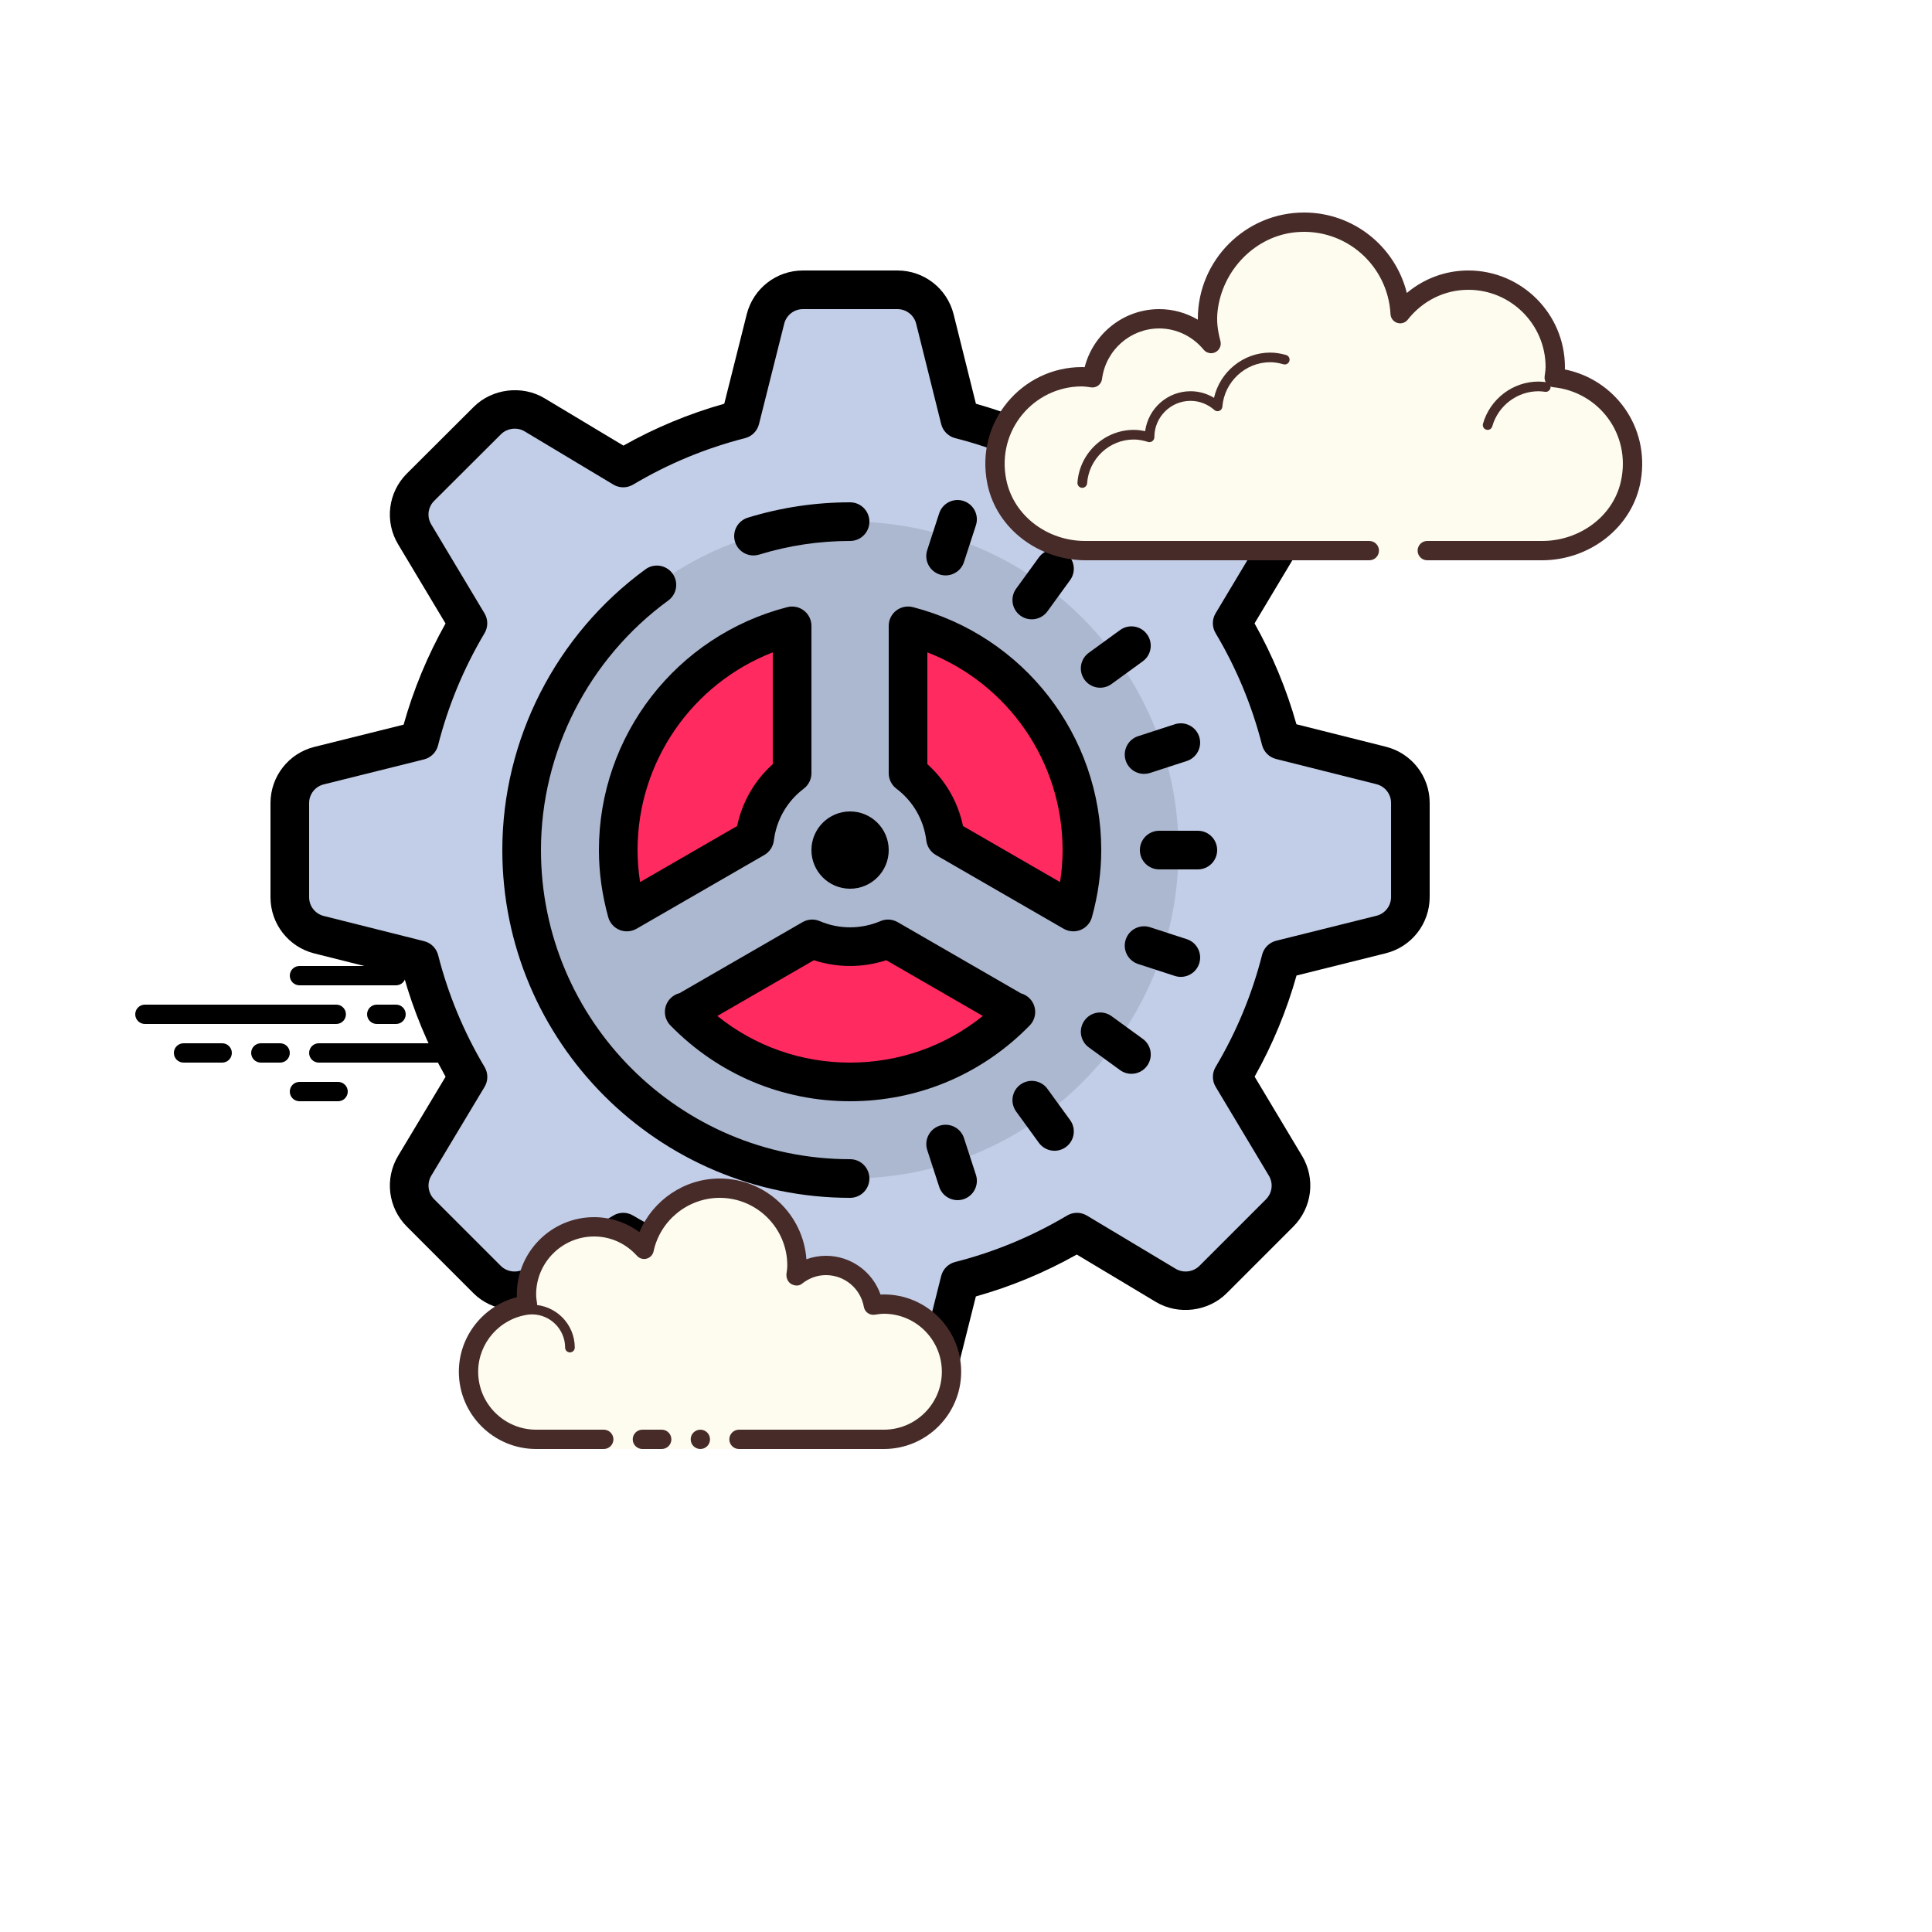
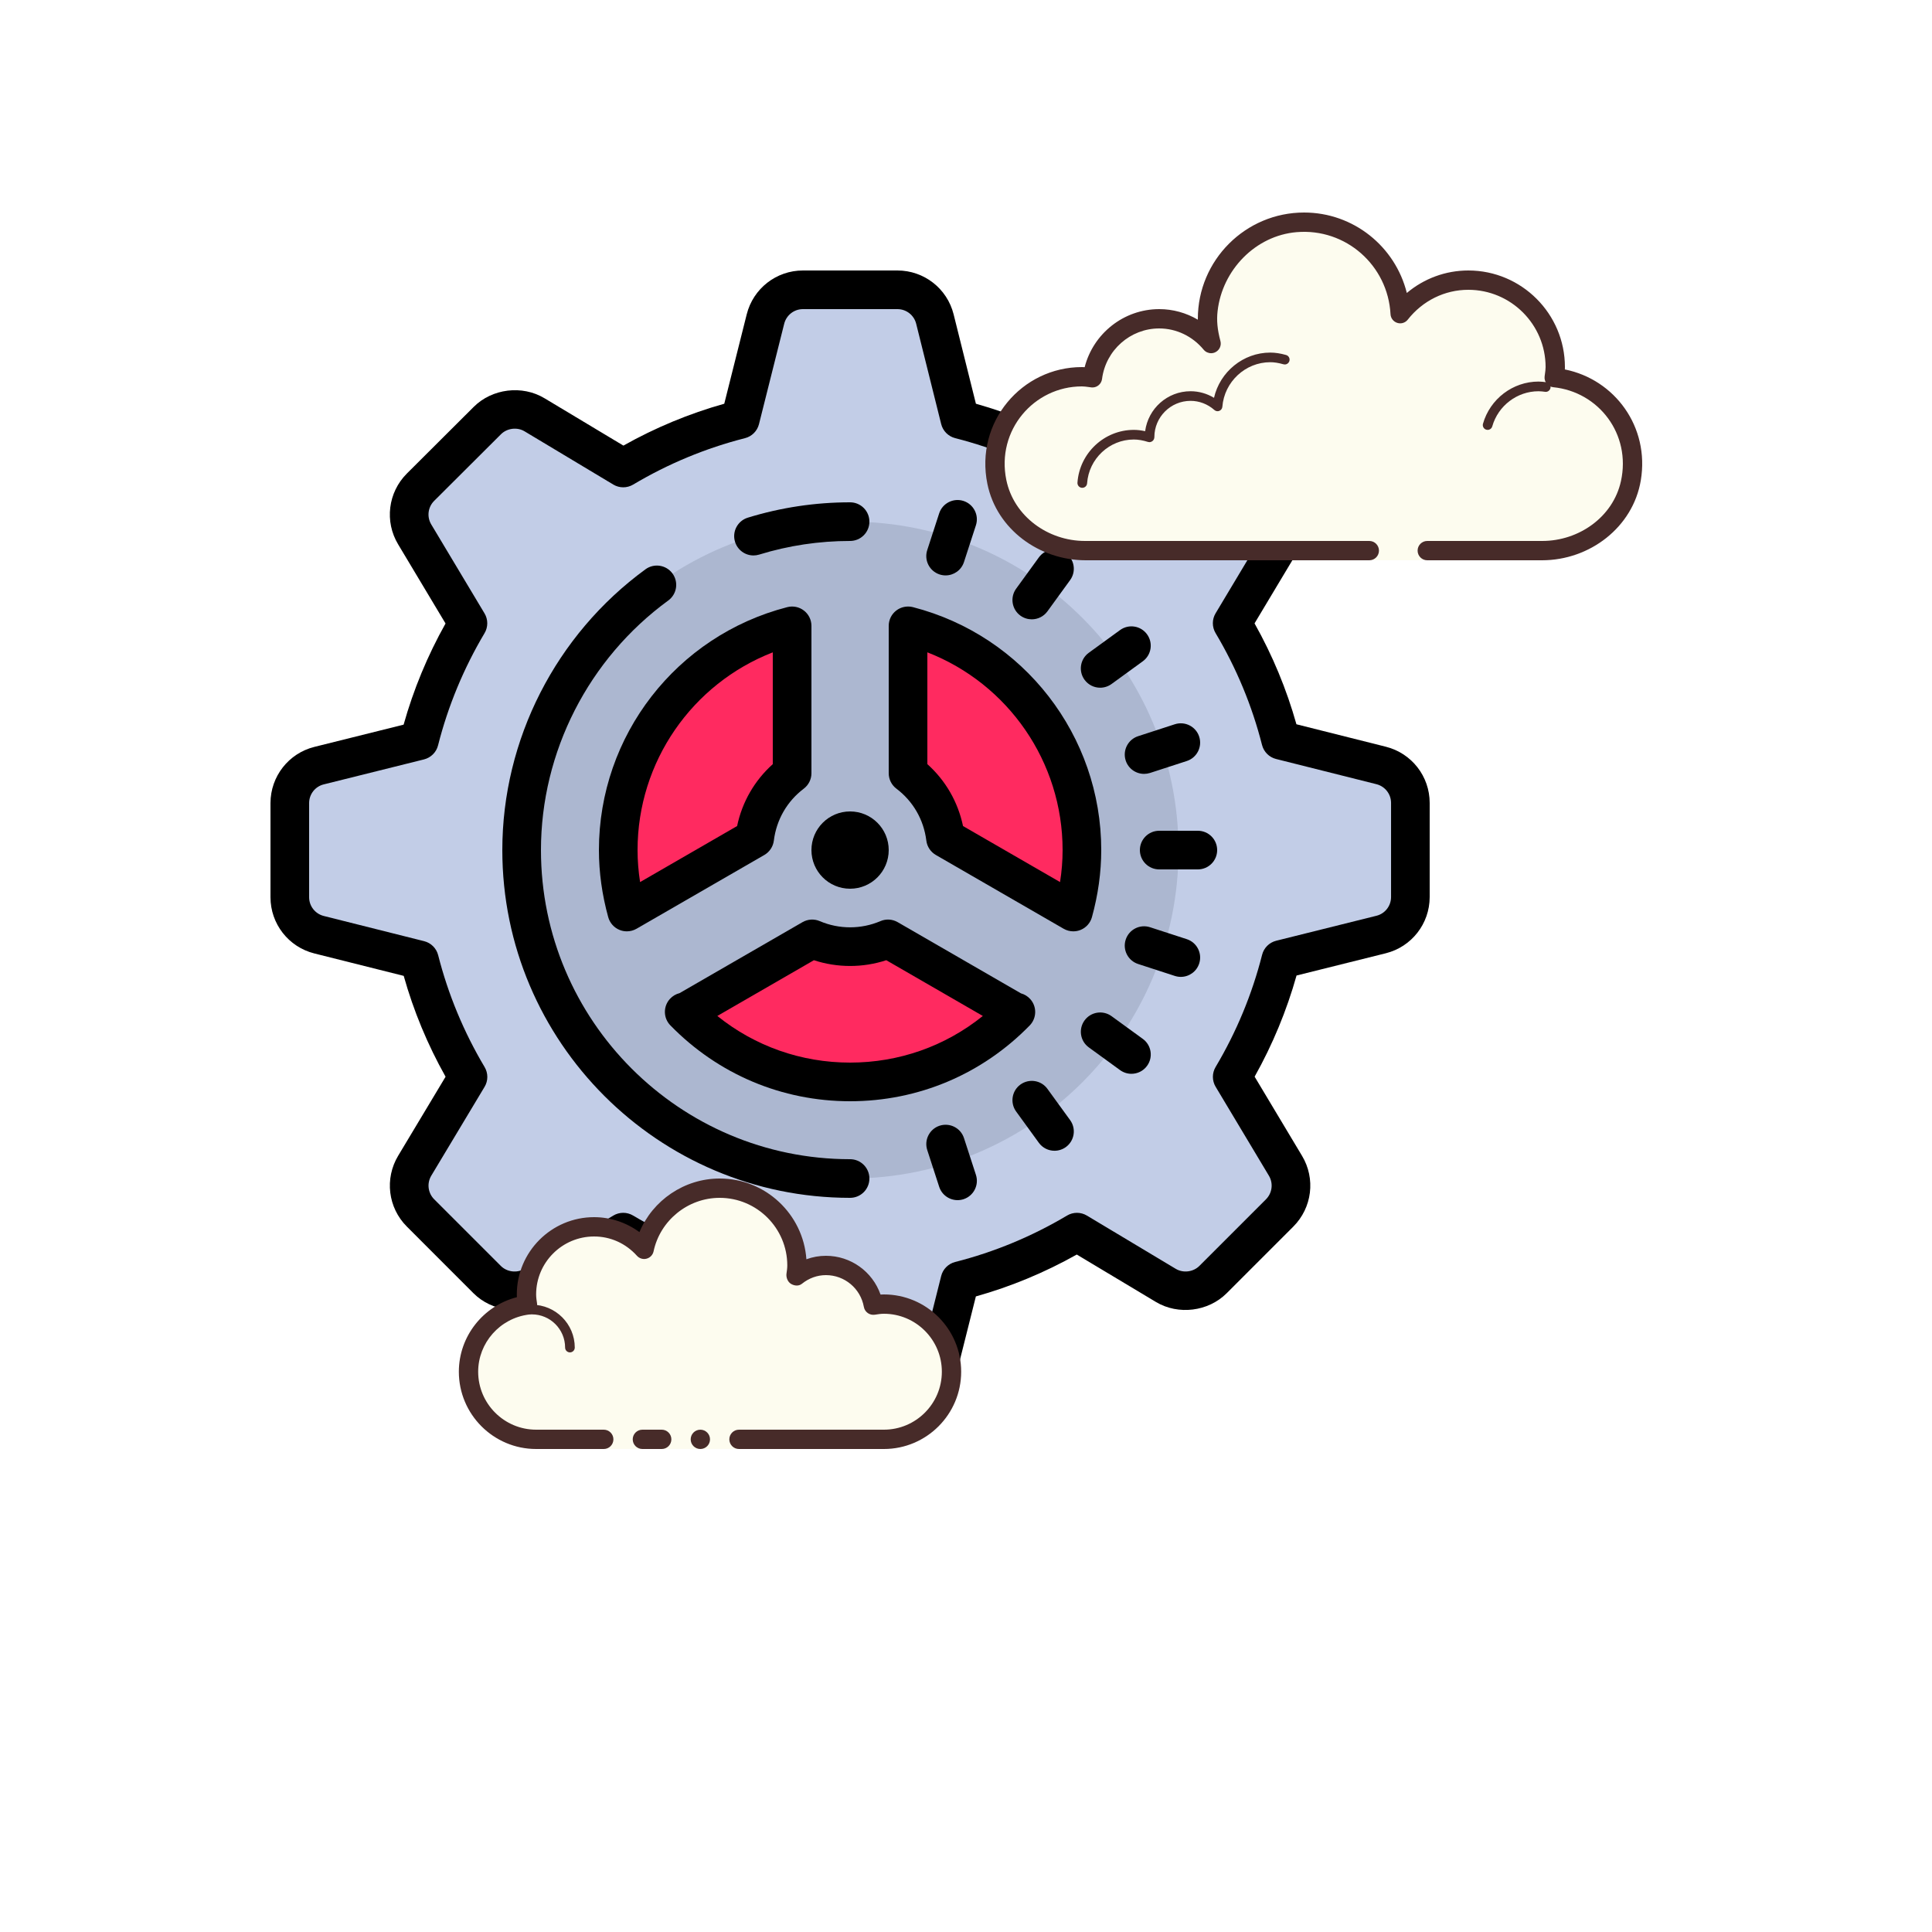
<svg xmlns="http://www.w3.org/2000/svg" version="1.1" id="Layer_1" x="0px" y="0px" viewBox="0 0 100 100" style="enable-background:new 0 0 100 100;" xml:space="preserve" width="100px" height="100px">
-   <g>
-     <g>
-       <path style="fill:#000000;" d="M17.405,53H7.5C7.224,53,7,52.776,7,52.5S7.224,52,7.5,52h9.905c0.276,0,0.5,0.224,0.5,0.5    S17.682,53,17.405,53z" />
-     </g>
-     <g>
-       <path style="fill:#000000;" d="M20.5,53h-1c-0.276,0-0.5-0.224-0.5-0.5s0.224-0.5,0.5-0.5h1c0.276,0,0.5,0.224,0.5,0.5    S20.777,53,20.5,53z" />
-     </g>
-     <g>
-       <path style="fill:#000000;" d="M25.491,55H16.5c-0.276,0-0.5-0.224-0.5-0.5s0.224-0.5,0.5-0.5h8.991c0.276,0,0.5,0.224,0.5,0.5    S25.767,55,25.491,55z" />
-     </g>
-     <g>
-       <path style="fill:#000000;" d="M14.5,55h-1c-0.276,0-0.5-0.224-0.5-0.5s0.224-0.5,0.5-0.5h1c0.276,0,0.5,0.224,0.5,0.5    S14.777,55,14.5,55z" />
-     </g>
-     <g>
-       <path style="fill:#000000;" d="M11.5,55h-2C9.224,55,9,54.776,9,54.5S9.224,54,9.5,54h2c0.276,0,0.5,0.224,0.5,0.5    S11.777,55,11.5,55z" />
-     </g>
-     <g>
-       <path style="fill:#000000;" d="M17.5,57h-2c-0.276,0-0.5-0.224-0.5-0.5s0.224-0.5,0.5-0.5h2c0.276,0,0.5,0.224,0.5,0.5    S17.776,57,17.5,57z" />
-     </g>
-     <g>
-       <path style="fill:#000000;" d="M20.5,48c-0.177,0-0.823,0-1,0c-0.276,0-0.5,0.224-0.5,0.5c0,0.276,0.224,0.5,0.5,0.5    c0.177,0,0.823,0,1,0c0.276,0,0.5-0.224,0.5-0.5C21,48.224,20.776,48,20.5,48z" />
-     </g>
-     <g>
-       <path style="fill:#000000;" d="M20.5,50c-0.177,0-4.823,0-5,0c-0.276,0-0.5,0.224-0.5,0.5c0,0.276,0.224,0.5,0.5,0.5    c0.177,0,4.823,0,5,0c0.276,0,0.5-0.224,0.5-0.5C21,50.224,20.776,50,20.5,50z" />
-     </g>
-     <g>
-       <path style="fill:#000000;" d="M25.5,52c-0.177,0-2.823,0-3,0c-0.276,0-0.5,0.224-0.5,0.5c0,0.276,0.224,0.5,0.5,0.5    c0.177,0,2.823,0,3,0c0.276,0,0.5-0.224,0.5-0.5C26,52.224,25.776,52,25.5,52z" />
-     </g>
-   </g>
  <g transform="translate(12, 12)">
    <path style="fill:#C2CDE7;" d="M61,29.56v4.88c0,0.91-0.63,1.71-1.51,1.93l-5.19,1.29c-0.55,2.17-1.41,4.21-2.52,6.08l2.75,4.6  c0.48,0.79,0.36,1.79-0.3,2.44l-3.45,3.45c-0.37,0.38-0.88,0.59-1.41,0.59c-0.36,0-0.72-0.1-1.03-0.29l-4.6-2.75  c-1.86,1.11-3.9,1.96-6.06,2.51l-1.3,5.2C36.16,60.38,35.36,61,34.44,61h-4.89c-0.92,0-1.72-0.62-1.94-1.51l-1.21-4.86l-0.09-0.34  c-2.15-0.55-4.19-1.4-6.05-2.51l-4.6,2.75c-0.31,0.19-0.67,0.29-1.03,0.29c-0.53,0-1.04-0.21-1.41-0.59l-2.72-2.72l-0.73-0.73  c-0.66-0.65-0.78-1.65-0.3-2.45l2.69-4.49l0.06-0.1c-0.5-0.83-0.94-1.7-1.32-2.6c-0.49-1.11-0.89-2.27-1.19-3.46L9.39,37.6  l-4.88-1.22C3.62,36.16,3,35.36,3,34.44v-4.88c0-0.91,0.63-1.71,1.51-1.93l5.19-1.29c0.55-2.17,1.41-4.21,2.52-6.08l-2.75-4.6  c-0.48-0.79-0.36-1.79,0.3-2.44l3.46-3.45c0.37-0.38,0.88-0.59,1.41-0.59c0.36,0,0.72,0.1,1.03,0.29l4.59,2.75  c1.86-1.11,3.9-1.96,6.06-2.51l1.3-5.2C27.84,3.62,28.64,3,29.56,3h4.89c0.92,0,1.72,0.62,1.94,1.51l1.21,4.85l0.09,0.35  c1.18,0.3,2.33,0.69,3.43,1.18c0.91,0.38,1.78,0.83,2.62,1.33l0.1-0.06l4.5-2.69c0.31-0.19,0.67-0.29,1.03-0.29  c0.53,0,1.04,0.21,1.41,0.59l0.73,0.72l2.72,2.72c0.66,0.65,0.78,1.65,0.3,2.45l-2.75,4.6c1.11,1.86,1.96,3.9,2.51,6.06l0.31,0.08  l4.89,1.22C60.38,27.84,61,28.64,61,29.56z" />
    <circle style="fill:#ACB7D0;" cx="32" cy="32" r="17" />
    <path style="fill:#FF2A60;" d="M35,28.023c1.052,0.795,1.768,1.99,1.938,3.364l6.615,3.819v0C43.837,34.184,44,33.112,44,32  c0-5.59-3.827-10.273-9-11.607V28.023z" />
    <path style="fill:#FF2A60;" d="M40.549,40.4l-6.585-3.802C33.36,36.856,32.697,37,32,37s-1.36-0.144-1.963-0.402L23.451,40.4  c-0.009-0.01-0.026-0.015-0.036-0.024C25.594,42.609,28.633,44,32,44c3.365,0,6.402-1.389,8.581-3.62  C40.572,40.387,40.556,40.392,40.549,40.4z" />
    <path style="fill:#FF2A60;" d="M20.446,35.206l6.615-3.819c0.17-1.375,0.886-2.569,1.938-3.364v-7.629C23.827,21.727,20,26.41,20,32  C20,33.112,20.163,34.184,20.446,35.206C20.446,35.206,20.446,35.206,20.446,35.206z" />
    <path style="fill:#000000;" d="M34.44,62h-4.89c-1.378,0-2.574-0.933-2.909-2.269l-1.154-4.628c-1.813-0.51-3.565-1.237-5.221-2.168  L16.17,55.39c-1.159,0.692-2.711,0.497-3.66-0.449L9.06,51.489c-0.978-0.977-1.162-2.486-0.449-3.671l2.452-4.087  c-0.93-1.654-1.657-3.405-2.167-5.22L4.27,37.35C2.934,37.015,2,35.818,2,34.44v-4.877c0.004-1.376,0.937-2.569,2.268-2.903  l4.623-1.152c0.511-1.821,1.239-3.578,2.17-5.236l-2.452-4.094c-0.712-1.181-0.527-2.689,0.45-3.667l3.461-3.451  c0.951-0.949,2.507-1.141,3.659-0.449l4.088,2.453c1.654-0.93,3.405-1.657,5.221-2.167l1.162-4.626C26.985,2.934,28.182,2,29.56,2  h4.89c1.378,0,2.574,0.933,2.909,2.269l1.154,4.628c1.815,0.511,3.566,1.238,5.22,2.167L47.83,8.61  c1.157-0.692,2.71-0.497,3.66,0.45l3.449,3.438c0.979,0.978,1.163,2.488,0.449,3.673l-2.453,4.095  c0.93,1.654,1.657,3.405,2.168,5.222l4.626,1.162C61.066,26.985,62,28.182,62,29.56v4.877c-0.004,1.376-0.937,2.569-2.268,2.903  l-4.623,1.152c-0.512,1.821-1.24,3.578-2.17,5.236l2.452,4.094c0.712,1.181,0.527,2.69-0.451,3.668l-3.449,3.449  c-0.952,0.95-2.504,1.143-3.66,0.451l-4.097-2.455c-1.657,0.931-3.408,1.658-5.223,2.168l-1.162,4.626  C37.015,61.066,35.818,62,34.44,62z M20.257,50.775c0.177,0,0.354,0.047,0.511,0.141c1.816,1.081,3.765,1.89,5.792,2.405  c0.357,0.09,0.635,0.369,0.724,0.727l1.296,5.198C28.692,59.689,29.09,60,29.55,60h4.89c0.459,0,0.858-0.312,0.97-0.757l1.305-5.196  c0.089-0.357,0.367-0.636,0.724-0.727c2.027-0.515,3.977-1.323,5.793-2.404c0.315-0.188,0.71-0.187,1.025,0.002l4.601,2.757  c0.385,0.23,0.903,0.165,1.22-0.15l3.448-3.448c0.326-0.326,0.389-0.83,0.151-1.224l-2.756-4.602  c-0.189-0.315-0.189-0.709-0.001-1.024c1.081-1.817,1.89-3.771,2.407-5.809c0.09-0.356,0.37-0.635,0.728-0.725l5.193-1.294  c0.441-0.11,0.752-0.508,0.753-0.966V29.56c0-0.459-0.311-0.857-0.756-0.97c0,0,0,0,0,0l-5.196-1.305  c-0.356-0.089-0.635-0.367-0.726-0.724c-0.516-2.03-1.325-3.979-2.405-5.792c-0.188-0.316-0.188-0.71,0.001-1.025l2.756-4.602  c0.24-0.398,0.178-0.902-0.148-1.229l-3.448-3.438c-0.317-0.315-0.833-0.384-1.222-0.15l-4.6,2.755  c-0.315,0.188-0.708,0.19-1.025,0.002c-1.814-1.079-3.764-1.888-5.792-2.404c-0.356-0.091-0.635-0.37-0.724-0.727l-1.296-5.198  C35.308,4.311,34.91,4,34.45,4h-4.89c-0.459,0-0.858,0.312-0.97,0.757l-1.305,5.196c-0.089,0.356-0.367,0.636-0.724,0.726  c-2.029,0.516-3.978,1.324-5.791,2.404c-0.317,0.188-0.71,0.187-1.026-0.002l-4.593-2.756c-0.383-0.23-0.902-0.165-1.219,0.15  l-3.46,3.45c-0.325,0.325-0.387,0.828-0.149,1.222l2.756,4.602c0.189,0.315,0.189,0.709,0.001,1.024  c-1.081,1.818-1.891,3.772-2.407,5.809c-0.09,0.356-0.37,0.635-0.728,0.725l-5.193,1.294C4.312,28.711,4.001,29.108,4,29.566v4.874  c0,0.459,0.311,0.857,0.756,0.97l5.197,1.305c0.356,0.089,0.635,0.367,0.726,0.724c0.516,2.028,1.324,3.977,2.404,5.791  c0.188,0.316,0.188,0.711-0.002,1.026l-2.756,4.594c-0.239,0.396-0.177,0.899,0.149,1.226l3.451,3.45  c0.314,0.313,0.83,0.381,1.219,0.148l4.6-2.756C19.901,50.823,20.08,50.775,20.257,50.775z" />
    <path style="fill:#000000;" d="M50,33h-2c-0.552,0-1-0.447-1-1s0.448-1,1-1h2c0.552,0,1,0.447,1,1S50.552,33,50,33z" />
    <path style="fill:#000000;" d="M49.119,38.563c-0.102,0-0.207-0.016-0.309-0.049l-1.902-0.618c-0.525-0.171-0.813-0.735-0.642-1.26  c0.17-0.525,0.734-0.813,1.26-0.643l1.902,0.618c0.525,0.171,0.813,0.735,0.642,1.26C49.933,38.294,49.541,38.563,49.119,38.563z" />
    <path style="fill:#000000;" d="M46.562,43.58c-0.204,0-0.409-0.063-0.587-0.191l-1.618-1.176c-0.447-0.324-0.546-0.949-0.221-1.396  c0.325-0.446,0.949-0.545,1.397-0.221l1.618,1.176c0.447,0.324,0.546,0.949,0.221,1.396C47.176,43.438,46.871,43.58,46.562,43.58z" />
    <path style="fill:#000000;" d="M42.581,47.563c-0.31,0-0.614-0.143-0.81-0.412l-1.175-1.618c-0.325-0.447-0.226-1.072,0.221-1.397  c0.448-0.322,1.073-0.226,1.397,0.222l1.175,1.618c0.325,0.447,0.226,1.072-0.221,1.397C42.99,47.5,42.785,47.563,42.581,47.563z" />
    <path style="fill:#000000;" d="M37.563,50.119c-0.422,0-0.814-0.269-0.951-0.691l-0.618-1.902c-0.17-0.524,0.117-1.089,0.642-1.26  c0.528-0.169,1.09,0.117,1.26,0.643l0.618,1.902c0.17,0.524-0.117,1.089-0.642,1.26C37.769,50.104,37.665,50.119,37.563,50.119z" />
    <path style="fill:#000000;" d="M47.217,28.056c-0.422,0-0.814-0.269-0.951-0.691c-0.17-0.524,0.117-1.089,0.642-1.26l1.902-0.618  c0.526-0.169,1.09,0.117,1.26,0.643c0.17,0.524-0.117,1.089-0.642,1.26l-1.902,0.618C47.423,28.04,47.319,28.056,47.217,28.056z" />
    <path style="fill:#000000;" d="M44.945,23.596c-0.31,0-0.614-0.143-0.81-0.412c-0.325-0.447-0.226-1.072,0.221-1.396l1.618-1.176  c0.448-0.325,1.073-0.227,1.397,0.221c0.325,0.447,0.226,1.072-0.221,1.396l-1.618,1.176C45.354,23.533,45.149,23.596,44.945,23.596  z" />
    <path style="fill:#000000;" d="M41.404,20.056c-0.204,0-0.409-0.062-0.587-0.19c-0.447-0.325-0.546-0.95-0.221-1.397l1.175-1.618  c0.325-0.446,0.95-0.547,1.397-0.222c0.447,0.325,0.546,0.95,0.221,1.397l-1.175,1.618C42.018,19.913,41.713,20.056,41.404,20.056z" />
    <path style="fill:#000000;" d="M36.944,17.783c-0.102,0-0.207-0.016-0.309-0.049c-0.525-0.171-0.813-0.735-0.642-1.26l0.618-1.902  c0.17-0.525,0.735-0.812,1.26-0.643c0.525,0.171,0.813,0.735,0.642,1.26l-0.618,1.902C37.758,17.515,37.366,17.783,36.944,17.783z" />
    <path style="fill:#000000;" d="M32,50c-9.925,0-18-8.075-18-18c0-5.715,2.771-11.147,7.411-14.534  c0.446-0.326,1.072-0.227,1.397,0.218c0.326,0.446,0.228,1.072-0.218,1.397C18.463,22.093,16,26.922,16,32c0,8.822,7.178,16,16,16  c0.552,0,1,0.447,1,1S32.552,50,32,50z" />
    <path style="fill:#000000;" d="M27,16.75c-0.427,0-0.823-0.276-0.955-0.706c-0.163-0.527,0.134-1.087,0.662-1.25  C28.419,14.268,30.2,14,32,14c0.552,0,1,0.447,1,1s-0.448,1-1,1c-1.6,0-3.184,0.237-4.706,0.706  C27.196,16.736,27.097,16.75,27,16.75z" />
    <path style="fill:#000000;" d="M43.554,36.206c-0.173,0-0.346-0.045-0.5-0.134l-6.615-3.819c-0.271-0.157-0.454-0.432-0.492-0.743  c-0.134-1.081-0.685-2.036-1.549-2.689C34.147,28.632,34,28.336,34,28.022v-7.629c0-0.31,0.143-0.601,0.388-0.79  c0.244-0.19,0.565-0.254,0.862-0.179C40.991,20.905,45,26.076,45,32c0,1.149-0.163,2.318-0.482,3.474  c-0.083,0.298-0.299,0.541-0.585,0.658C43.811,36.182,43.682,36.206,43.554,36.206z M37.846,30.756l5.022,2.9  C42.956,33.101,43,32.547,43,32c0-4.569-2.82-8.609-7-10.235v5.787C36.945,28.399,37.585,29.511,37.846,30.756z" />
    <path style="fill:#000000;" d="M32,45c-3.527,0-6.831-1.395-9.301-3.926c-0.371-0.38-0.38-0.982-0.021-1.374  c0.137-0.149,0.311-0.249,0.495-0.295l6.364-3.674c0.273-0.157,0.604-0.178,0.893-0.054c0.999,0.428,2.142,0.428,3.141,0  c0.289-0.124,0.619-0.104,0.893,0.054l6.379,3.684c0.181,0.049,0.35,0.149,0.484,0.299c0.351,0.392,0.337,0.988-0.03,1.364  C38.828,43.607,35.526,45,32,45z M25.129,40.586C27.074,42.151,29.469,43,32,43c2.532,0,4.927-0.849,6.871-2.414L33.873,37.7  c-1.207,0.398-2.538,0.398-3.745,0L25.129,40.586z M23.415,40.376h0.01H23.415z" />
    <path style="fill:#000000;" d="M20.446,36.206c-0.128,0-0.257-0.024-0.379-0.074c-0.286-0.117-0.502-0.36-0.585-0.658  C19.163,34.318,19,33.149,19,32c0-5.924,4.009-11.095,9.75-12.575c0.297-0.076,0.618-0.012,0.862,0.179  c0.245,0.189,0.388,0.48,0.388,0.79v7.629c0,0.313-0.147,0.609-0.397,0.798c-0.864,0.653-1.415,1.608-1.549,2.689  c-0.039,0.312-0.221,0.586-0.492,0.743l-6.615,3.819C20.792,36.161,20.62,36.206,20.446,36.206z M28,21.765  c-4.18,1.626-7,5.666-7,10.235c0,0.547,0.044,1.101,0.131,1.656l5.022-2.9c0.261-1.245,0.901-2.356,1.846-3.204V21.765z" />
    <circle style="fill:#000000;" cx="32" cy="32" r="2" />
-     <animateTransform attributeName="transform" attributeType="XML" type="rotate" from="0 32 32" to="360 32 32" dur="60s" repeatCount="indefinite" additive="sum" />
  </g>
  <g transform="translate(-5 -15)">
    <g>
      <path style="fill:#FDFCEF;" d="M79,43h5.75c2.485,0.75,4.5-1.265,4.5-3.75c0-2.333-1.782-4.229-4.055-4.455    c0.022-0.181,0.055-0.358,0.055-0.545c0-2.485-2.015-4.5-4.5-4.5c-1.438,0-2.703,0.686-3.527,1.736    c-0.14-2.636-2.302-4.736-4.973-4.736c-2.761,0-5,2.239-5,5c0,0.446,0.077,0.87,0.187,1.282c-0.642-0.777-1.6-1.282-2.687-1.282    c-1.781,0-3.234,1.335-3.455,3.055c-0.181-0.022-0.358-0.055-0.545-0.055c-2.485,0-4.5,2.015-4.5,4.5s2.015,4.5,4.5,3.75h9.5H76v1    h3V43z" />
    </g>
    <g>
      <path style="fill:#472B29;" d="M72.5,26c-3.033,0-5.5,2.467-5.5,5.5c0,0.016,0,0.031,0,0.047C66.398,31.192,65.71,31,65,31    c-1.831,0-3.411,1.261-3.858,3.005C61.095,34.002,61.048,34,61,34c-3.099,0-5.549,2.834-4.893,6.047    C56.587,42.398,58.796,44,61.196,44l14.679,0c0.276,0,0.5-0.224,0.5-0.5s-0.224-0.5-0.5-0.5l-14.718,0    c-1.92,0-3.687-1.282-4.071-3.163C56.561,37.267,58.521,35,61,35c0.117,0,0.23,0.017,0.343,0.032l0.141,0.019    c0.021,0.003,0.041,0.004,0.062,0.004c0.246,0,0.462-0.185,0.495-0.437C62.232,33.125,63.504,32,65,32    c0.885,0,1.723,0.401,2.301,1.1c0.098,0.118,0.241,0.182,0.386,0.182c0.078,0,0.156-0.018,0.228-0.056    c0.209-0.107,0.314-0.346,0.254-0.573c-0.16-0.6-0.202-1.069-0.147-1.549c0.24-2.127,1.959-3.909,4.092-4.088    c2.551-0.215,4.725,1.728,4.859,4.246c0.011,0.208,0.15,0.387,0.349,0.45c0.05,0.016,0.101,0.024,0.152,0.024    c0.15,0,0.296-0.069,0.392-0.192C78.638,30.563,79.779,30,81,30c2.206,0,4,1.794,4,4c0,0.117-0.017,0.23-0.032,0.343l-0.019,0.141    c-0.016,0.134,0.022,0.268,0.106,0.373c0.084,0.105,0.207,0.172,0.34,0.185c2.352,0.234,4.042,2.429,3.504,4.865    C88.491,41.76,86.725,43,84.827,43l-5.952,0c-0.276,0-0.5,0.224-0.5,0.5s0.224,0.5,0.5,0.5l5.938,0    c2.467,0,4.708-1.704,5.115-4.138c0.462-2.763-1.344-5.22-3.931-5.74C85.999,34.082,86,34.041,86,34c0-2.757-2.243-5-5-5    c-1.176,0-2.293,0.416-3.183,1.164C77.219,27.76,75.055,26,72.5,26L72.5,26z" />
    </g>
    <g>
      <path style="fill:#472B29;" d="M70.75,33.25c-1.403,0-2.609,0.999-2.913,2.341c-0.367-0.222-0.786-0.341-1.212-0.341    c-1.202,0-2.198,0.897-2.353,2.068c-0.203-0.045-0.396-0.068-0.585-0.068c-1.529,0-2.811,1.2-2.918,2.732    c-0.009,0.138,0.094,0.257,0.232,0.267c0.006,0,0.012,0,0.018,0c0.13,0,0.24-0.101,0.249-0.232    c0.089-1.271,1.151-2.268,2.419-2.268c0.229,0,0.47,0.042,0.738,0.127c0.022,0.007,0.045,0.01,0.067,0.01    c0.055,0,0.11-0.02,0.156-0.054c0.064-0.047,0.102-0.129,0.102-0.209c0-1.034,0.841-1.875,1.875-1.875    c0.447,0,0.885,0.168,1.231,0.473c0.047,0.041,0.106,0.063,0.165,0.063c0.032,0,0.063-0.006,0.093-0.019    c0.088-0.035,0.148-0.117,0.155-0.212c0.102-1.292,1.191-2.305,2.479-2.305c0.208,0,0.425,0.034,0.682,0.107    c0.023,0.007,0.047,0.01,0.07,0.01c0.109,0,0.207-0.073,0.239-0.182c0.038-0.133-0.039-0.271-0.172-0.309    C71.267,33.29,71.006,33.25,70.75,33.25L70.75,33.25z" />
    </g>
    <g>
      <path style="fill:#472B29;" d="M84.633,34.75c-1.326,0-2.508,0.897-2.874,2.182c-0.038,0.133,0.039,0.271,0.172,0.309    c0.023,0.007,0.046,0.01,0.068,0.01c0.109,0,0.209-0.072,0.24-0.182c0.305-1.071,1.289-1.818,2.393-1.818    c0.117,0,0.23,0.014,0.342,0.029c0.012,0.002,0.023,0.003,0.035,0.003c0.121,0,0.229-0.092,0.246-0.217    c0.019-0.137-0.077-0.263-0.214-0.281C84.908,34.766,84.772,34.75,84.633,34.75L84.633,34.75z" />
    </g>
  </g>
  <g>
    <g>
      <path style="fill:#FDFCEF;" d="M31.25,74.5c0,0-1.567,0-3.5,0s-3.5-1.567-3.5-3.5c0-1.781,1.335-3.234,3.055-3.455    C27.277,67.366,27.25,67.187,27.25,67c0-1.933,1.567-3.5,3.5-3.5c1.032,0,1.95,0.455,2.59,1.165    c0.384-1.808,1.987-3.165,3.91-3.165c2.209,0,4,1.791,4,4c0,0.191-0.03,0.374-0.056,0.558c0.428-0.344,0.965-0.558,1.556-0.558    c1.228,0,2.245,0.887,2.455,2.055c0.179-0.028,0.358-0.055,0.545-0.055c1.933,0,3.5,1.567,3.5,3.5s-1.567,3.5-3.5,3.5    s-7.5,0-7.5,0V75h-7V74.5z" />
    </g>
    <g>
      <path style="fill:#472B29;" d="M29.5,70c0.138,0,0.25-0.112,0.25-0.25c0-1.223-0.995-2.218-2.218-2.218    c-0.034,0.009-0.737-0.001-1.244,0.136c-0.133,0.036-0.212,0.173-0.176,0.306c0.036,0.134,0.173,0.213,0.306,0.176    c0.444-0.12,1.1-0.12,1.113-0.118c0.948,0,1.719,0.771,1.719,1.718C29.25,69.888,29.362,70,29.5,70z" />
    </g>
    <g>
      <circle style="fill:#472B29;" cx="36.25" cy="74.5" r="0.5" />
    </g>
    <g>
      <path style="fill:#472B29;" d="M27.75,75h3.5c0.276,0,0.5-0.224,0.5-0.5s-0.224-0.5-0.5-0.5h-3.5c-1.654,0-3-1.346-3-3    c0-1.496,1.125-2.768,2.618-2.959c0.134-0.018,0.255-0.088,0.336-0.196s0.115-0.244,0.094-0.377    C27.775,67.314,27.75,67.16,27.75,67c0-1.654,1.346-3,3-3c0.85,0,1.638,0.355,2.219,1c0.125,0.139,0.321,0.198,0.5,0.148    c0.182-0.049,0.321-0.195,0.36-0.379C34.17,63.165,35.609,62,37.25,62c1.93,0,3.5,1.57,3.5,3.5c0,0.143-0.021,0.28-0.041,0.418    c-0.029,0.203,0.063,0.438,0.242,0.54c0.179,0.102,0.396,0.118,0.556-0.01C41.872,66.155,42.301,66,42.75,66    c0.966,0,1.792,0.691,1.963,1.644c0.048,0.267,0.296,0.446,0.569,0.405C45.436,68.025,45.59,68,45.75,68c1.654,0,3,1.346,3,3    s-1.346,3-3,3h-7.5c-0.276,0-0.5,0.224-0.5,0.5s0.224,0.5,0.5,0.5h7.5c2.206,0,4-1.794,4-4s-1.794-4-4-4    c-0.059,0-0.116,0.002-0.174,0.006C45.162,65.82,44.039,65,42.75,65c-0.349,0-0.689,0.061-1.011,0.18    C41.574,62.847,39.624,61,37.25,61c-1.831,0-3.466,1.127-4.153,2.774C32.417,63.276,31.595,63,30.75,63c-2.206,0-4,1.794-4,4    c0,0.048,0.001,0.095,0.004,0.142C25.011,67.59,23.75,69.169,23.75,71C23.75,73.206,25.544,75,27.75,75z" />
    </g>
    <g>
      <path style="fill:#472B29;" d="M33.25,74c0.159,0,0.841,0,1,0c0.276,0,0.5,0.224,0.5,0.5c0,0.276-0.224,0.5-0.5,0.5    c-0.159,0-0.841,0-1,0c-0.276,0-0.5-0.224-0.5-0.5C32.75,74.224,32.974,74,33.25,74z" />
    </g>
  </g>
</svg>
